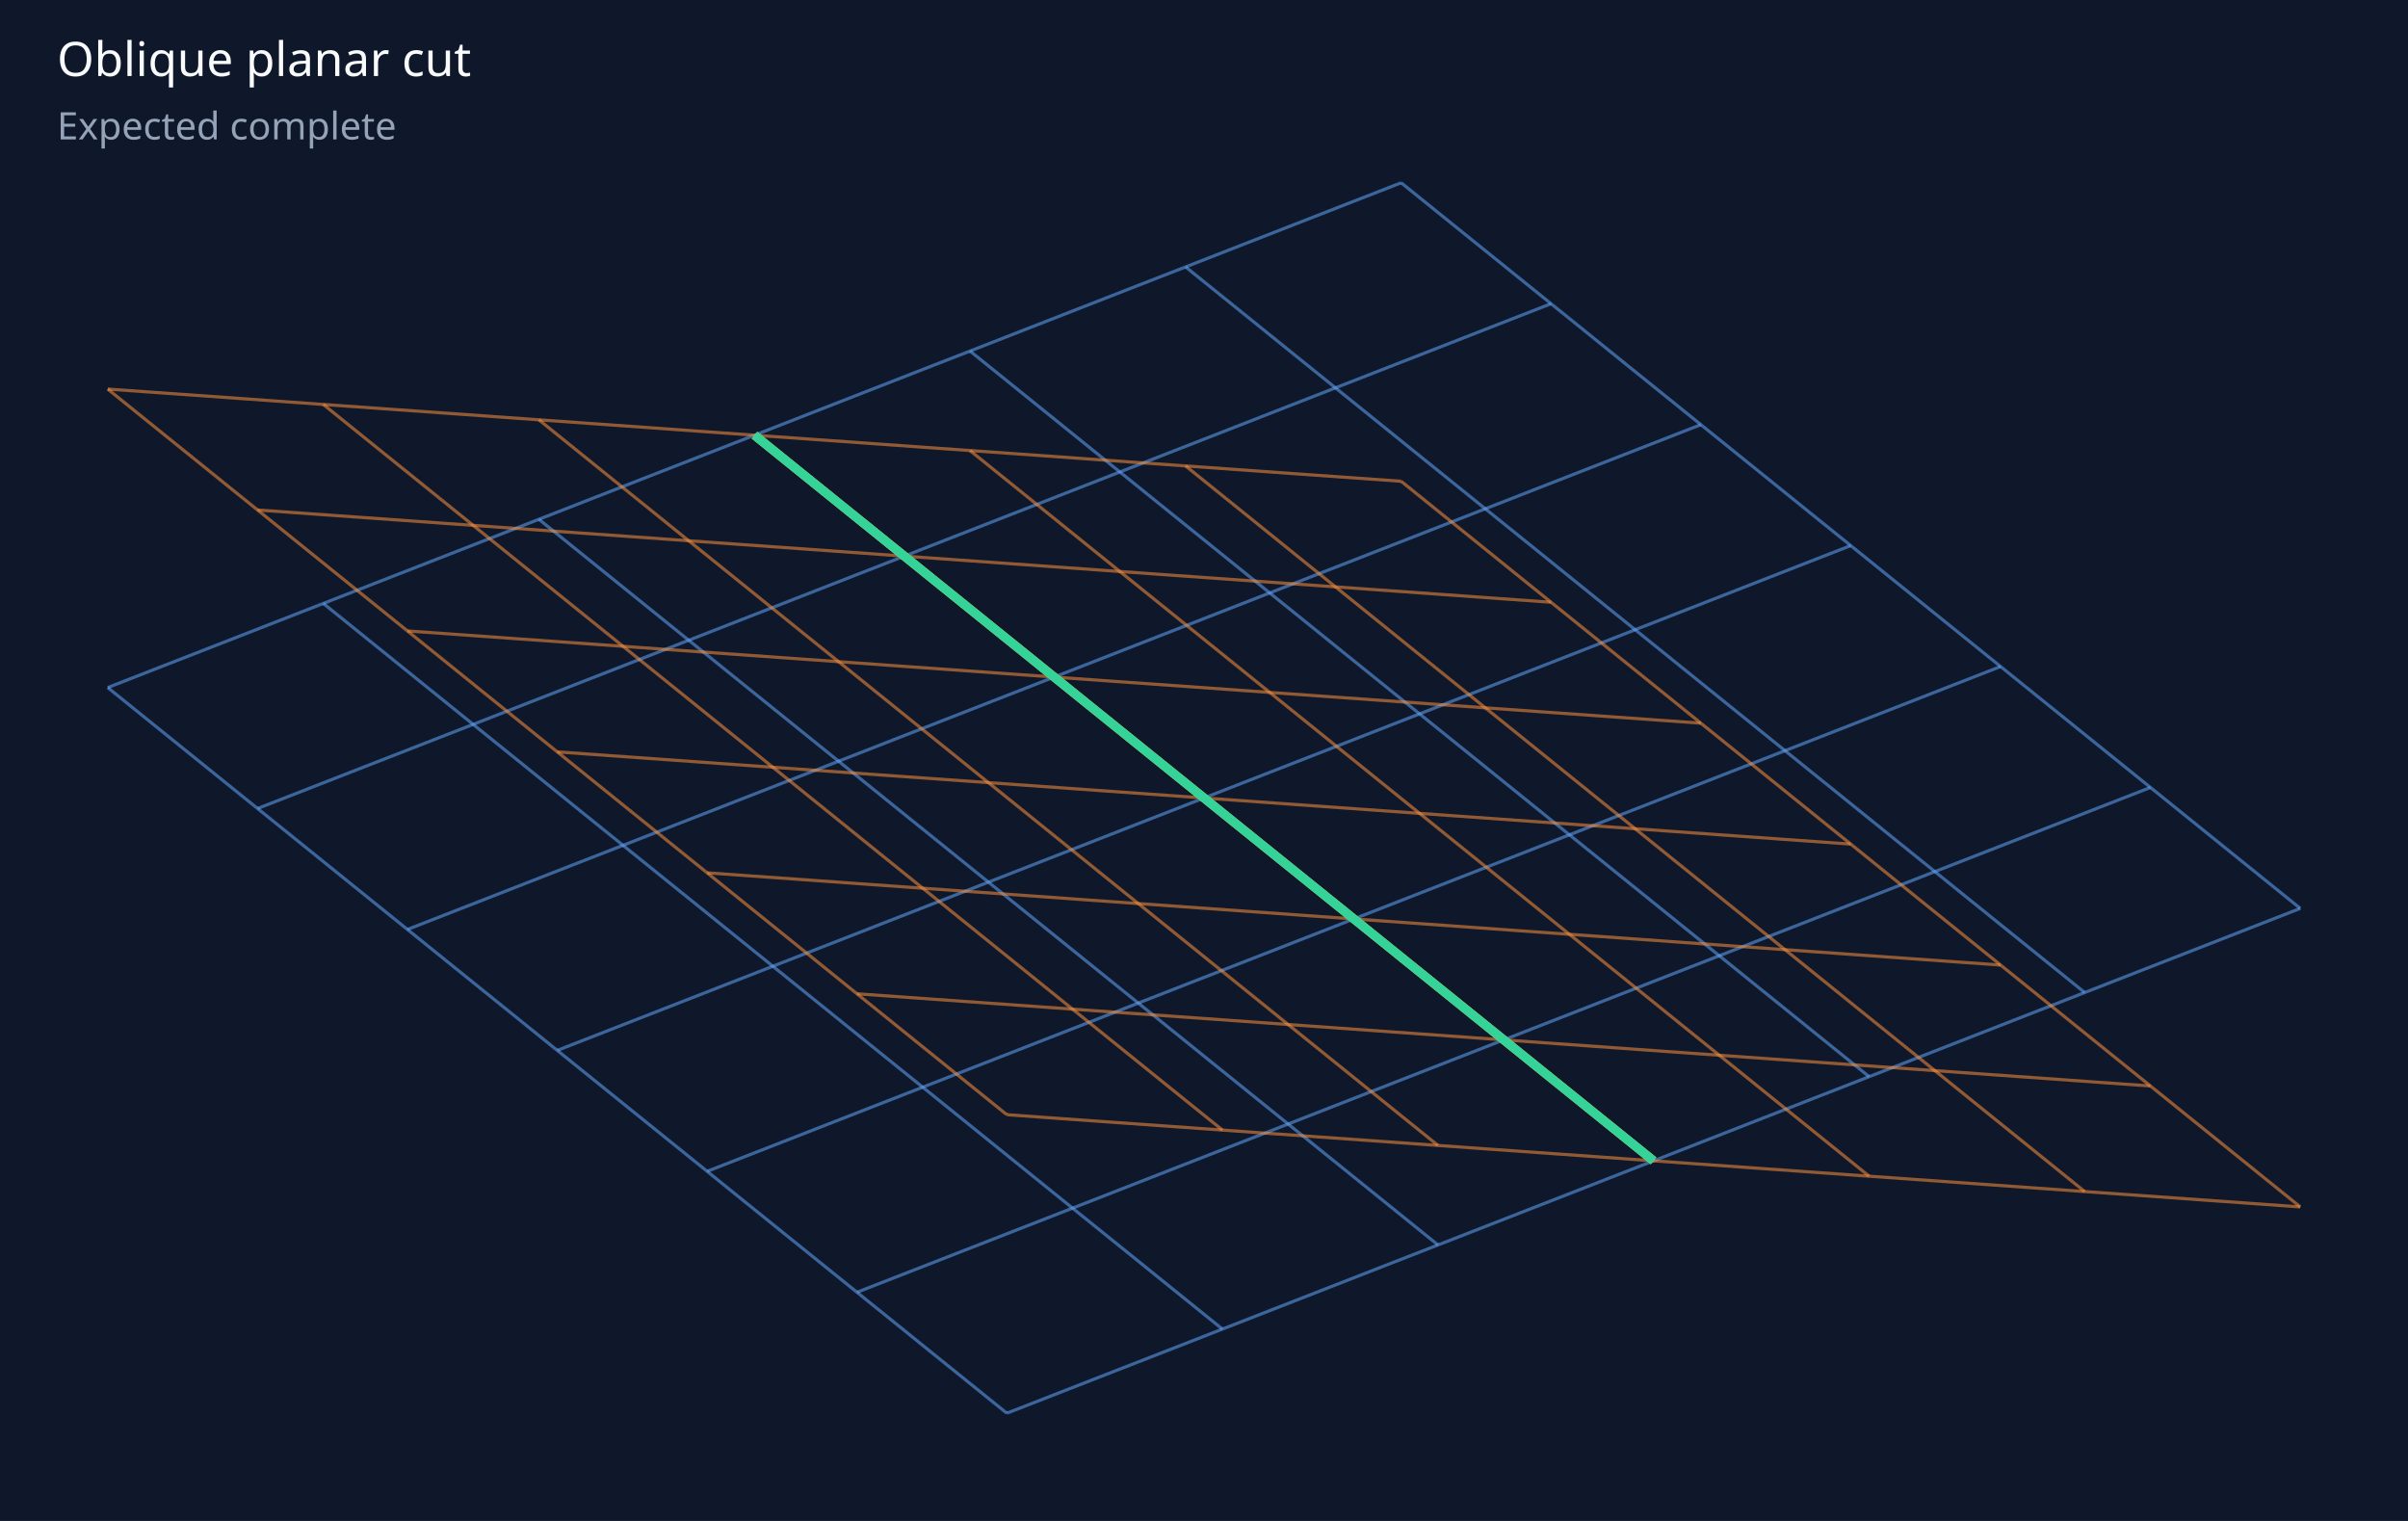
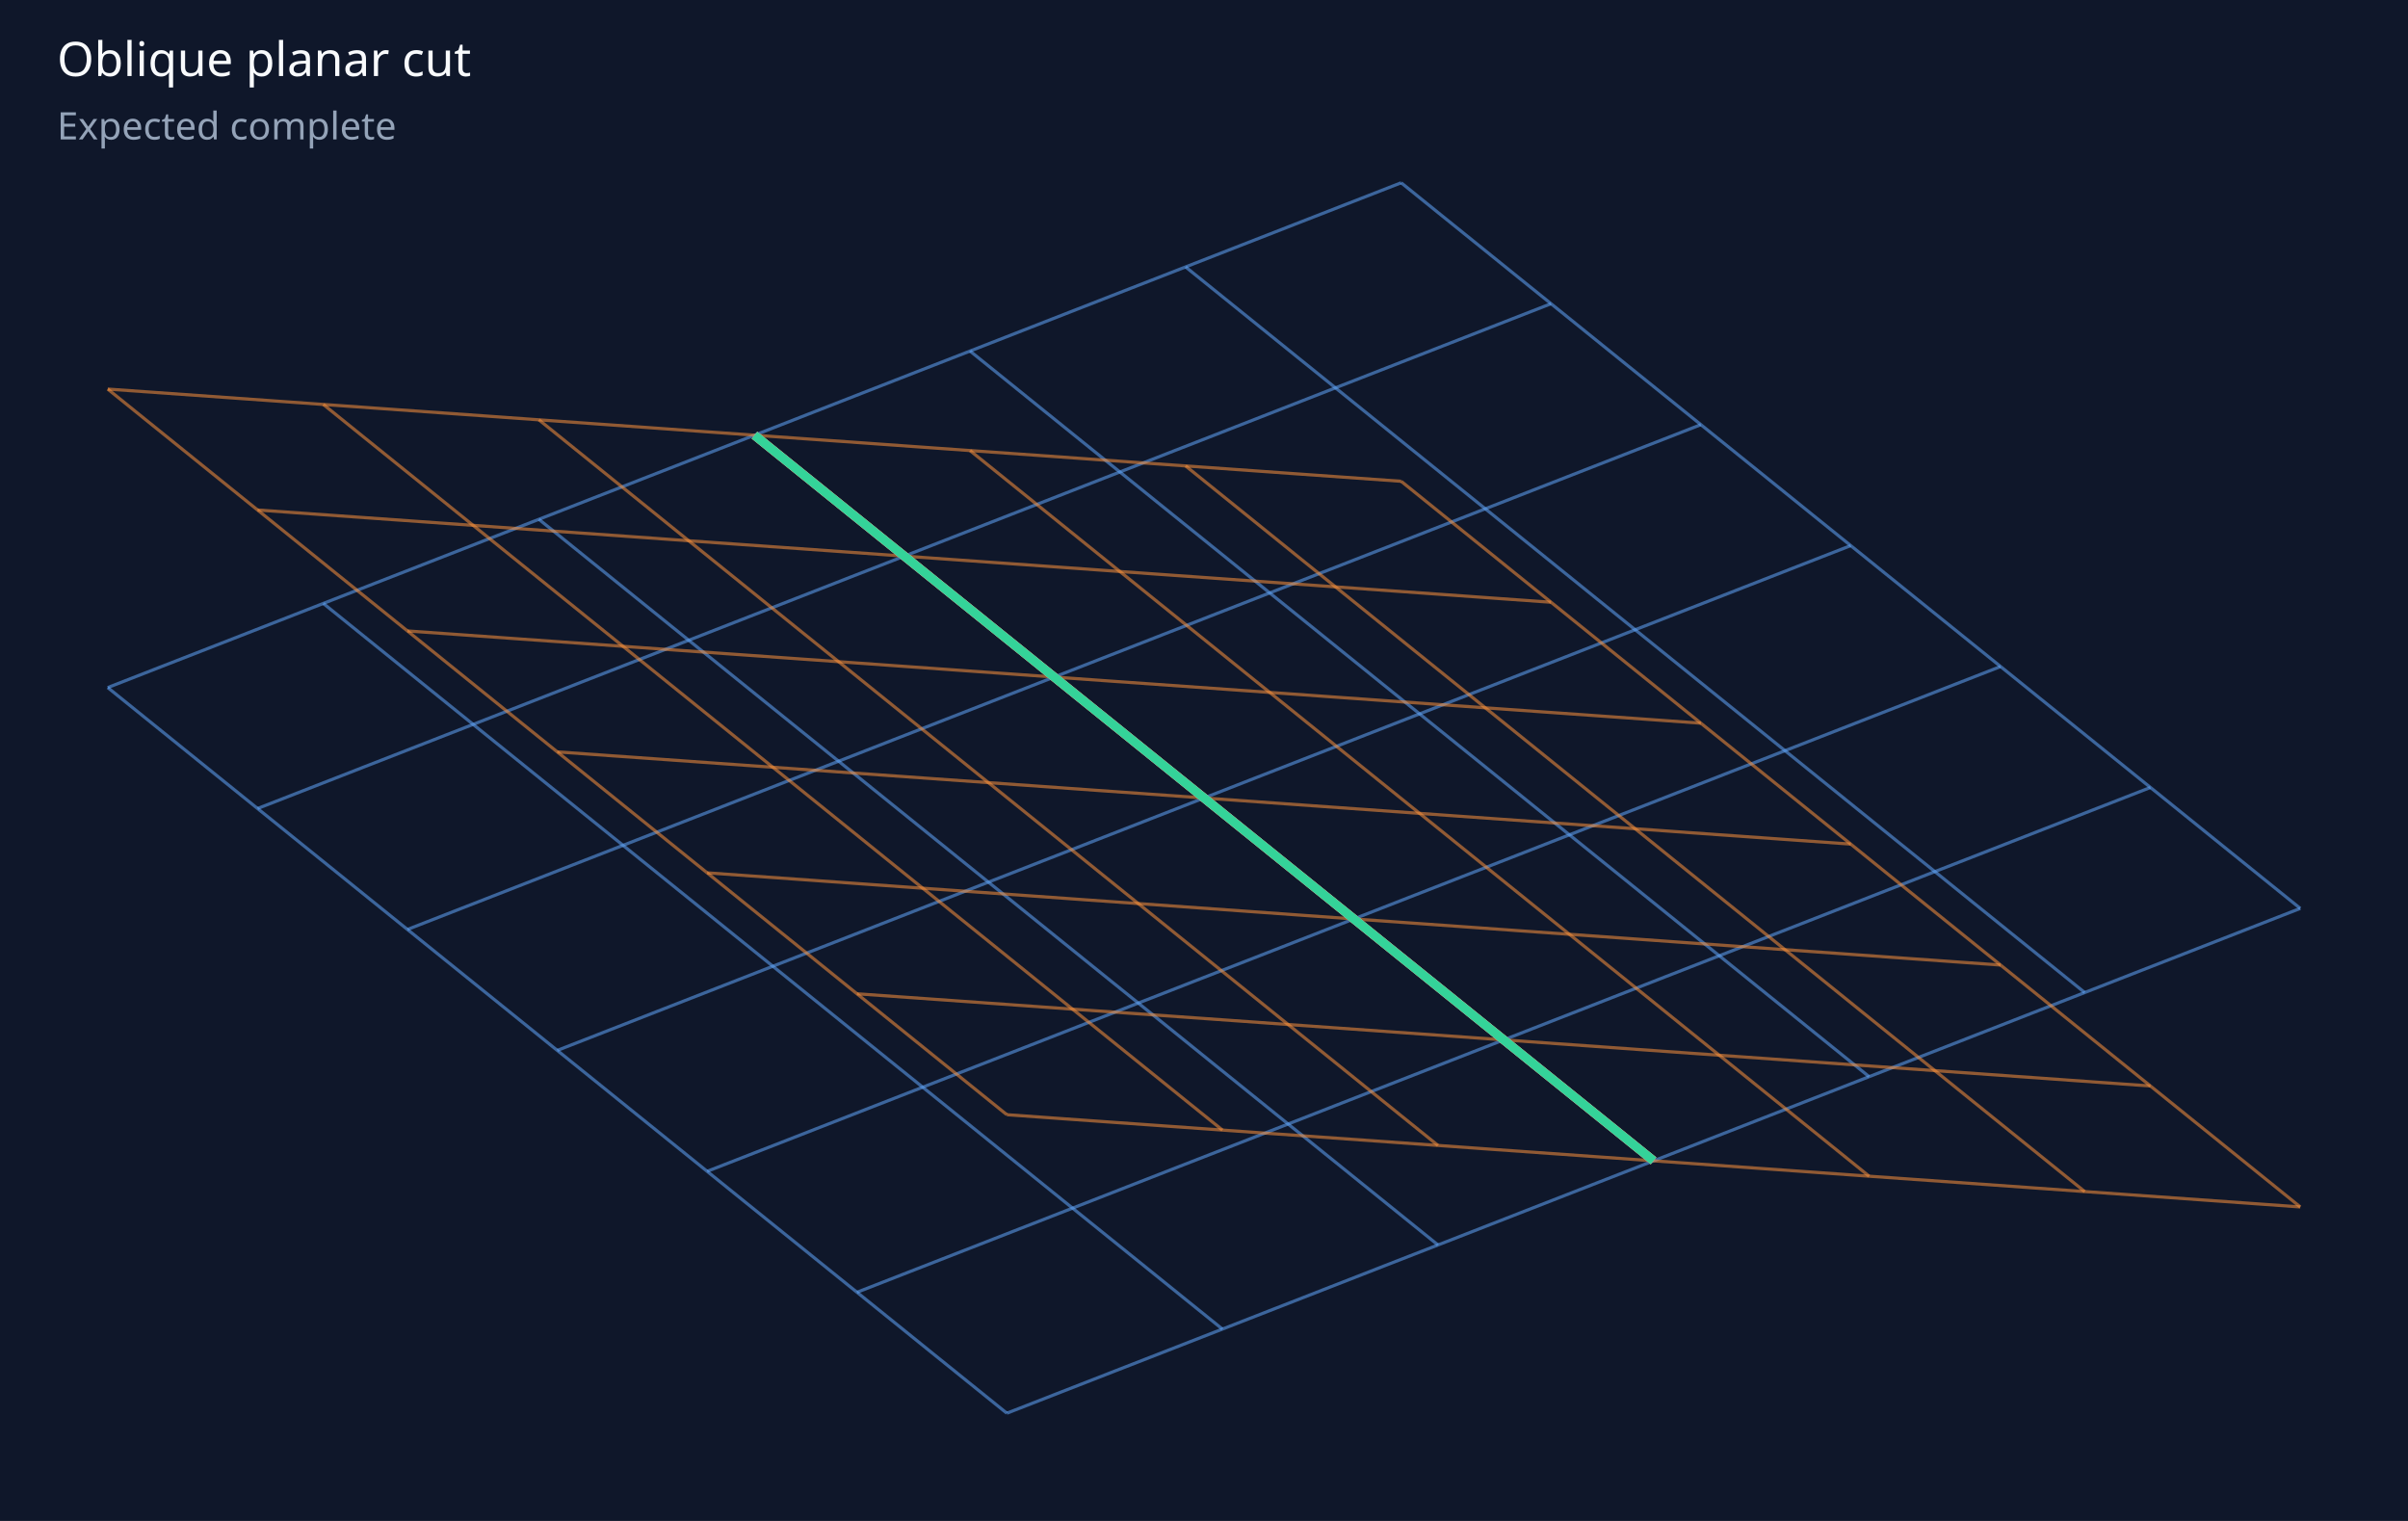
<svg xmlns="http://www.w3.org/2000/svg" width="760" height="480" viewBox="0 0 760 480">
  <rect width="100%" height="100%" fill="#0f172a" />
  <text x="18" y="24" font-family="sans-serif" font-size="15" fill="#f8fafc">Oblique planar cut</text>
  <text x="18" y="44" font-family="sans-serif" font-size="12" fill="#94a3b8">Expected complete</text>
  <polyline points="317.77,446.00 305.95,436.46 294.12,426.92 282.30,417.37 270.47,407.83 258.65,398.29 246.83,388.75 235.00,379.21 223.18,369.66 211.36,360.12 199.53,350.58 187.71,341.04 175.88,331.50 164.06,321.95 152.24,312.41 140.41,302.87 128.59,293.33 116.77,283.79 104.94,274.24 93.12,264.70 81.29,255.16 69.47,245.62 57.65,236.08 45.82,226.53 34.00,216.99" fill="none" stroke="#60a5fa" stroke-width="1.0" opacity="0.55" />
  <polyline points="385.81,419.45 373.98,409.91 362.16,400.36 350.34,390.82 338.51,381.28 326.69,371.74 314.87,362.20 303.04,352.65 291.22,343.11 279.39,333.57 267.57,324.03 255.75,314.49 243.92,304.94 232.10,295.40 220.28,285.86 208.45,276.32 196.63,266.78 184.80,257.24 172.98,247.69 161.16,238.15 149.33,228.61 137.51,219.07 125.69,209.53 113.86,199.98 102.04,190.44" fill="none" stroke="#60a5fa" stroke-width="1.0" opacity="0.55" />
  <polyline points="453.85,392.90 442.02,383.35 430.20,373.81 418.38,364.27 406.55,354.73 394.73,345.19 382.90,335.65 371.08,326.10 359.26,316.56 347.43,307.02 335.61,297.48 323.79,287.94 311.96,278.39 300.14,268.85 288.31,259.31 276.49,249.77 264.67,240.23 252.84,230.68 241.02,221.14 229.20,211.60 217.37,202.06 205.55,192.52 193.72,182.97 181.90,173.43 170.08,163.89" fill="none" stroke="#60a5fa" stroke-width="1.0" opacity="0.55" />
  <polyline points="521.88,366.35 510.06,356.80 498.24,347.26 486.41,337.72 474.59,328.18 462.77,318.64 450.94,309.09 439.12,299.55 427.29,290.01 415.47,280.47 403.65,270.93 391.82,261.38 380.00,251.84 368.18,242.30 356.35,232.76 344.53,223.22 332.71,213.67 320.88,204.13 309.06,194.59 297.23,185.05 285.41,175.51 273.59,165.96 261.76,156.42 249.94,146.88 238.12,137.34" fill="none" stroke="#60a5fa" stroke-width="1.0" opacity="0.55" />
  <polyline points="589.92,339.79 578.10,330.25 566.28,320.71 554.45,311.17 542.63,301.63 530.80,292.08 518.98,282.54 507.16,273.00 495.33,263.46 483.51,253.92 471.69,244.37 459.86,234.83 448.04,225.29 436.21,215.75 424.39,206.21 412.57,196.66 400.74,187.12 388.92,177.58 377.10,168.04 365.27,158.50 353.45,148.95 341.62,139.41 329.80,129.87 317.98,120.33 306.15,110.79" fill="none" stroke="#60a5fa" stroke-width="1.0" opacity="0.55" />
  <polyline points="657.96,313.24 646.14,303.70 634.31,294.16 622.49,284.62 610.67,275.07 598.84,265.53 587.02,255.99 575.20,246.45 563.37,236.91 551.55,227.36 539.72,217.82 527.90,208.28 516.08,198.74 504.25,189.20 492.43,179.65 480.61,170.11 468.78,160.57 456.96,151.03 445.13,141.49 433.31,131.94 421.49,122.40 409.66,112.86 397.84,103.32 386.02,93.78 374.19,84.24" fill="none" stroke="#60a5fa" stroke-width="1.0" opacity="0.55" />
  <polyline points="726.00,286.69 714.18,277.15 702.35,267.61 690.53,258.06 678.71,248.52 666.88,238.98 655.06,229.44 643.23,219.90 631.41,210.35 619.59,200.81 607.76,191.27 595.94,181.73 584.12,172.19 572.29,162.65 560.47,153.10 548.64,143.56 536.82,134.02 525.00,124.48 513.17,114.94 501.35,105.39 489.53,95.85 477.70,86.31 465.88,76.77 454.05,67.23 442.23,57.68" fill="none" stroke="#60a5fa" stroke-width="1.0" opacity="0.55" />
  <polyline points="317.77,446.00 334.78,439.36 351.79,432.72 368.80,426.09 385.81,419.45 402.82,412.81 419.83,406.17 436.84,399.53 453.85,392.90 470.86,386.26 487.87,379.62 504.88,372.98 521.88,366.35 538.89,359.71 555.90,353.07 572.91,346.43 589.92,339.79 606.93,333.16 623.94,326.52 640.95,319.88 657.96,313.24 674.97,306.60 691.98,299.97 708.99,293.33 726.00,286.69" fill="none" stroke="#60a5fa" stroke-width="1.0" opacity="0.55" />
  <polyline points="270.47,407.83 287.48,401.19 304.49,394.56 321.50,387.92 338.51,381.28 355.52,374.64 372.53,368.00 389.54,361.37 406.55,354.73 423.56,348.09 440.57,341.45 457.58,334.82 474.59,328.18 491.60,321.54 508.61,314.90 525.62,308.26 542.63,301.63 559.64,294.99 576.65,288.35 593.66,281.71 610.67,275.07 627.68,268.44 644.69,261.80 661.70,255.16 678.71,248.52" fill="none" stroke="#60a5fa" stroke-width="1.0" opacity="0.55" />
  <polyline points="223.18,369.66 240.19,363.03 257.20,356.39 274.21,349.75 291.22,343.11 308.23,336.47 325.24,329.84 342.25,323.20 359.26,316.56 376.27,309.92 393.28,303.29 410.29,296.65 427.29,290.01 444.30,283.37 461.31,276.73 478.32,270.10 495.33,263.46 512.34,256.82 529.35,250.18 546.36,243.54 563.37,236.91 580.38,230.27 597.39,223.63 614.40,216.99 631.41,210.35" fill="none" stroke="#60a5fa" stroke-width="1.0" opacity="0.55" />
  <polyline points="175.88,331.50 192.89,324.86 209.90,318.22 226.91,311.58 243.92,304.94 260.93,298.31 277.94,291.67 294.95,285.03 311.96,278.39 328.97,271.76 345.98,265.12 362.99,258.48 380.00,251.84 397.01,245.20 414.02,238.57 431.03,231.93 448.04,225.29 465.05,218.65 482.06,212.01 499.07,205.38 516.08,198.74 533.09,192.10 550.10,185.46 567.11,178.82 584.12,172.19" fill="none" stroke="#60a5fa" stroke-width="1.0" opacity="0.55" />
  <polyline points="128.59,293.33 145.60,286.69 162.61,280.05 179.62,273.41 196.63,266.78 213.64,260.14 230.65,253.50 247.66,246.86 264.67,240.23 281.68,233.59 298.69,226.95 315.70,220.31 332.71,213.67 349.71,207.04 366.72,200.40 383.73,193.76 400.74,187.12 417.75,180.48 434.76,173.85 451.77,167.21 468.78,160.57 485.79,153.93 502.80,147.29 519.81,140.66 536.82,134.02" fill="none" stroke="#60a5fa" stroke-width="1.0" opacity="0.55" />
  <polyline points="81.29,255.16 98.30,248.52 115.31,241.88 132.32,235.25 149.33,228.61 166.34,221.97 183.35,215.33 200.36,208.70 217.37,202.06 234.38,195.42 251.39,188.78 268.40,182.14 285.41,175.51 302.42,168.87 319.43,162.23 336.44,155.59 353.45,148.95 370.46,142.32 387.47,135.68 404.48,129.04 421.49,122.40 438.50,115.76 455.51,109.13 472.52,102.49 489.53,95.85" fill="none" stroke="#60a5fa" stroke-width="1.0" opacity="0.55" />
  <polyline points="34.00,216.99 51.01,210.35 68.02,203.72 85.03,197.08 102.04,190.44 119.05,183.80 136.06,177.17 153.07,170.53 170.08,163.89 187.09,157.25 204.10,150.61 221.11,143.98 238.12,137.34 255.12,130.70 272.13,124.06 289.14,117.42 306.15,110.79 323.16,104.15 340.17,97.51 357.18,90.87 374.19,84.24 391.20,77.60 408.21,70.96 425.22,64.32 442.23,57.68" fill="none" stroke="#60a5fa" stroke-width="1.0" opacity="0.55" />
  <polyline points="317.77,351.79 305.95,342.25 294.12,332.71 282.30,323.17 270.47,313.63 258.65,304.08 246.83,294.54 235.00,285.00 223.18,275.46 211.36,265.92 199.53,256.37 187.71,246.83 175.88,237.29 164.06,227.75 152.24,218.21 140.41,208.66 128.59,199.12 116.77,189.58 104.94,180.04 93.12,170.50 81.29,160.95 69.47,151.41 57.65,141.87 45.82,132.33 34.00,122.79" fill="none" stroke="#fb923c" stroke-width="1.0" opacity="0.55" />
  <polyline points="385.81,356.64 373.98,347.10 362.16,337.56 350.34,328.02 338.51,318.48 326.69,308.93 314.87,299.39 303.04,289.85 291.22,280.31 279.39,270.77 267.57,261.22 255.75,251.68 243.92,242.14 232.10,232.60 220.28,223.06 208.45,213.51 196.63,203.97 184.80,194.43 172.98,184.89 161.16,175.35 149.33,165.80 137.51,156.26 125.69,146.72 113.86,137.18 102.04,127.64" fill="none" stroke="#fb923c" stroke-width="1.0" opacity="0.55" />
  <polyline points="453.85,361.49 442.02,351.95 430.20,342.41 418.38,332.87 406.55,323.33 394.73,313.78 382.90,304.24 371.08,294.70 359.26,285.16 347.43,275.62 335.61,266.07 323.79,256.53 311.96,246.99 300.14,237.45 288.31,227.91 276.49,218.37 264.67,208.82 252.84,199.28 241.02,189.74 229.20,180.20 217.37,170.66 205.55,161.11 193.72,151.57 181.90,142.03 170.08,132.49" fill="none" stroke="#fb923c" stroke-width="1.0" opacity="0.55" />
  <polyline points="521.88,366.35 510.06,356.80 498.24,347.26 486.41,337.72 474.59,328.18 462.77,318.64 450.94,309.09 439.12,299.55 427.29,290.01 415.47,280.47 403.65,270.93 391.82,261.38 380.00,251.84 368.18,242.30 356.35,232.76 344.53,223.22 332.71,213.67 320.88,204.13 309.06,194.59 297.23,185.05 285.41,175.51 273.59,165.96 261.76,156.42 249.94,146.88 238.12,137.34" fill="none" stroke="#fb923c" stroke-width="1.0" opacity="0.55" />
  <polyline points="589.92,371.20 578.10,361.65 566.28,352.11 554.45,342.57 542.63,333.03 530.80,323.49 518.98,313.94 507.16,304.40 495.33,294.86 483.51,285.32 471.69,275.78 459.86,266.23 448.04,256.69 436.21,247.15 424.39,237.61 412.57,228.07 400.74,218.52 388.92,208.98 377.10,199.44 365.27,189.90 353.45,180.36 341.62,170.81 329.80,161.27 317.98,151.73 306.15,142.19" fill="none" stroke="#fb923c" stroke-width="1.0" opacity="0.55" />
  <polyline points="657.96,376.05 646.14,366.50 634.31,356.96 622.49,347.42 610.67,337.88 598.84,328.34 587.02,318.80 575.20,309.25 563.37,299.71 551.55,290.17 539.72,280.63 527.90,271.09 516.08,261.54 504.25,252.00 492.43,242.46 480.61,232.92 468.78,223.38 456.96,213.83 445.13,204.29 433.31,194.75 421.49,185.21 409.66,175.67 397.84,166.12 386.02,156.58 374.19,147.04" fill="none" stroke="#fb923c" stroke-width="1.0" opacity="0.55" />
  <polyline points="726.00,380.90 714.18,371.36 702.35,361.81 690.53,352.27 678.71,342.73 666.88,333.19 655.06,323.65 643.23,314.10 631.41,304.56 619.59,295.02 607.76,285.48 595.94,275.94 584.12,266.39 572.29,256.85 560.47,247.31 548.64,237.77 536.82,228.23 525.00,218.68 513.17,209.14 501.35,199.60 489.53,190.06 477.70,180.52 465.88,170.97 454.05,161.43 442.23,151.89" fill="none" stroke="#fb923c" stroke-width="1.0" opacity="0.55" />
  <polyline points="317.77,351.79 334.78,353.01 351.79,354.22 368.80,355.43 385.81,356.64 402.82,357.86 419.83,359.07 436.84,360.28 453.85,361.49 470.86,362.71 487.87,363.92 504.88,365.13 521.88,366.35 538.89,367.56 555.90,368.77 572.91,369.98 589.92,371.20 606.93,372.41 623.94,373.62 640.95,374.83 657.96,376.05 674.97,377.26 691.98,378.47 708.99,379.68 726.00,380.90" fill="none" stroke="#fb923c" stroke-width="1.0" opacity="0.55" />
  <polyline points="270.47,313.63 287.48,314.84 304.49,316.05 321.50,317.26 338.51,318.48 355.52,319.69 372.53,320.90 389.54,322.11 406.55,323.33 423.56,324.54 440.57,325.75 457.58,326.96 474.59,328.18 491.60,329.39 508.61,330.60 525.62,331.82 542.63,333.03 559.64,334.24 576.65,335.45 593.66,336.67 610.67,337.88 627.68,339.09 644.69,340.30 661.70,341.52 678.71,342.73" fill="none" stroke="#fb923c" stroke-width="1.0" opacity="0.55" />
  <polyline points="223.18,275.46 240.19,276.67 257.20,277.88 274.21,279.10 291.22,280.31 308.23,281.52 325.24,282.73 342.25,283.95 359.26,285.16 376.27,286.37 393.28,287.58 410.29,288.80 427.29,290.01 444.30,291.22 461.31,292.43 478.32,293.65 495.33,294.86 512.34,296.07 529.35,297.29 546.36,298.50 563.37,299.71 580.38,300.92 597.39,302.14 614.40,303.35 631.41,304.56" fill="none" stroke="#fb923c" stroke-width="1.0" opacity="0.55" />
  <polyline points="175.88,237.29 192.89,238.50 209.90,239.71 226.91,240.93 243.92,242.14 260.93,243.35 277.94,244.57 294.95,245.78 311.96,246.99 328.97,248.20 345.98,249.42 362.99,250.63 380.00,251.84 397.01,253.05 414.02,254.27 431.03,255.48 448.04,256.69 465.05,257.91 482.06,259.12 499.07,260.33 516.08,261.54 533.09,262.76 550.10,263.97 567.11,265.18 584.12,266.39" fill="none" stroke="#fb923c" stroke-width="1.0" opacity="0.55" />
  <polyline points="128.59,199.12 145.60,200.33 162.61,201.55 179.62,202.76 196.63,203.97 213.64,205.19 230.65,206.40 247.66,207.61 264.67,208.82 281.68,210.04 298.69,211.25 315.70,212.46 332.71,213.67 349.71,214.89 366.72,216.10 383.73,217.31 400.74,218.52 417.75,219.74 434.76,220.95 451.77,222.16 468.78,223.38 485.79,224.59 502.80,225.80 519.81,227.01 536.82,228.23" fill="none" stroke="#fb923c" stroke-width="1.0" opacity="0.55" />
  <polyline points="81.29,160.95 98.30,162.17 115.31,163.38 132.32,164.59 149.33,165.80 166.34,167.02 183.35,168.23 200.36,169.44 217.37,170.66 234.38,171.87 251.39,173.08 268.40,174.29 285.41,175.51 302.42,176.72 319.43,177.93 336.44,179.14 353.45,180.36 370.46,181.57 387.47,182.78 404.48,183.99 421.49,185.21 438.50,186.42 455.51,187.63 472.52,188.85 489.53,190.06" fill="none" stroke="#fb923c" stroke-width="1.0" opacity="0.55" />
  <polyline points="34.00,122.79 51.01,124.00 68.02,125.21 85.03,126.42 102.04,127.64 119.05,128.85 136.06,130.06 153.07,131.27 170.08,132.49 187.09,133.70 204.10,134.91 221.11,136.13 238.12,137.34 255.12,138.55 272.13,139.76 289.14,140.98 306.15,142.19 323.16,143.40 340.17,144.61 357.18,145.83 374.19,147.04 391.20,148.25 408.21,149.47 425.22,150.68 442.23,151.89" fill="none" stroke="#fb923c" stroke-width="1.0" opacity="0.55" />
  <polyline points="521.88,366.35 514.79,360.62 507.70,354.89 500.60,349.17 493.51,343.44 486.41,337.72 479.32,331.99 472.23,326.27 465.13,320.54 458.04,314.82 450.94,309.09 443.85,303.37 436.75,297.64 429.66,291.92 422.57,286.19 415.47,280.47 408.38,274.74 401.28,269.02 394.19,263.29 387.09,257.57 380.00,251.84 372.91,246.12 365.81,240.39 358.72,234.67 351.62,228.94 344.53,223.22 337.43,217.49 330.34,211.77 323.25,206.04 316.15,200.32 309.06,194.59 301.96,188.86 294.87,183.14 287.77,177.41 280.68,171.69 273.59,165.96 266.49,160.24 259.40,154.51 252.30,148.79 245.21,143.06 238.12,137.34" fill="none" stroke="#facc15" stroke-width="2.8" opacity="1.0" />
-   <polyline points="238.12,137.34 242.55,140.92 246.98,144.49 251.42,148.07 255.85,151.65 260.28,155.23 264.72,158.81 269.15,162.39 273.59,165.96 278.02,169.54 282.45,173.12 286.89,176.70 291.32,180.28 295.76,183.86 300.19,187.43 304.62,191.01 309.06,194.59 313.49,198.17 317.93,201.75 322.36,205.32 326.79,208.90 331.23,212.48 335.66,216.06 340.09,219.64 344.53,223.22 348.96,226.79 353.40,230.37 357.83,233.95 362.26,237.53 366.70,241.11 371.13,244.69 375.57,248.26 380.00,251.84 384.43,255.42 388.87,259.00 393.30,262.58 397.74,266.15 402.17,269.73 406.60,273.31 411.04,276.89 415.47,280.47 419.91,284.05 424.34,287.62 428.77,291.20 433.21,294.78 437.64,298.36 442.07,301.94 446.51,305.52 450.94,309.09 455.38,312.67 459.81,316.25 464.24,319.83 468.68,323.41 473.11,326.98 477.55,330.56 481.98,334.14 486.41,337.72 490.85,341.30 495.28,344.88 499.72,348.45 504.15,352.03 508.58,355.61 513.02,359.19 517.45,362.77 521.88,366.35" fill="none" stroke="#34d399" stroke-width="2.8" opacity="1.0" />
+   <polyline points="521.88,366.35 517.34,362.68 510.75,357.36 504.15,352.03 497.55,346.71 490.96,341.39 481.06,333.40 471.17,325.42 457.98,314.77 444.79,304.12 431.59,293.48 418.40,282.83 405.21,272.19 392.02,261.54 378.83,250.89 365.63,240.25 352.44,229.60 339.25,218.96 326.06,208.31 312.87,197.66 299.67,187.02 286.48,176.37 273.29,165.73 260.10,155.08 246.91,144.43 238.12,137.34" fill="none" stroke="#f472b6" stroke-width="2.8" opacity="1.0" />
+   <polyline points="521.88,366.35 517.45,362.77 513.02,359.19 508.58,355.61 504.15,352.03 499.72,348.45 495.28,344.88 490.85,341.30 486.41,337.72 481.98,334.14 477.55,330.56 473.11,326.98 468.68,323.41 464.24,319.83 459.81,316.25 455.38,312.67 450.94,309.09 446.51,305.52 442.07,301.94 437.64,298.36 433.21,294.78 428.77,291.20 424.34,287.62 419.91,284.05 415.47,280.47 411.04,276.89 406.60,273.31 402.17,269.73 397.74,266.15 393.30,262.58 388.87,259.00 384.43,255.42 380.00,251.84 375.57,248.26 371.13,244.69 366.70,241.11 362.26,237.53 357.83,233.95 353.40,230.37 348.96,226.79 344.53,223.22 340.09,219.64 335.66,216.06 331.23,212.48 326.79,208.90 322.36,205.32 317.93,201.75 313.49,198.17 309.06,194.59 304.62,191.01 300.19,187.43 295.76,183.86 291.32,180.28 286.89,176.70 282.45,173.12 278.02,169.54 273.59,165.96 269.15,162.39 264.72,158.81 260.28,155.23 255.85,151.65 251.42,148.07 246.98,144.49 242.55,140.92 238.12,137.34" fill="none" stroke="#34d399" stroke-width="2.8" opacity="1.0" />
</svg>
